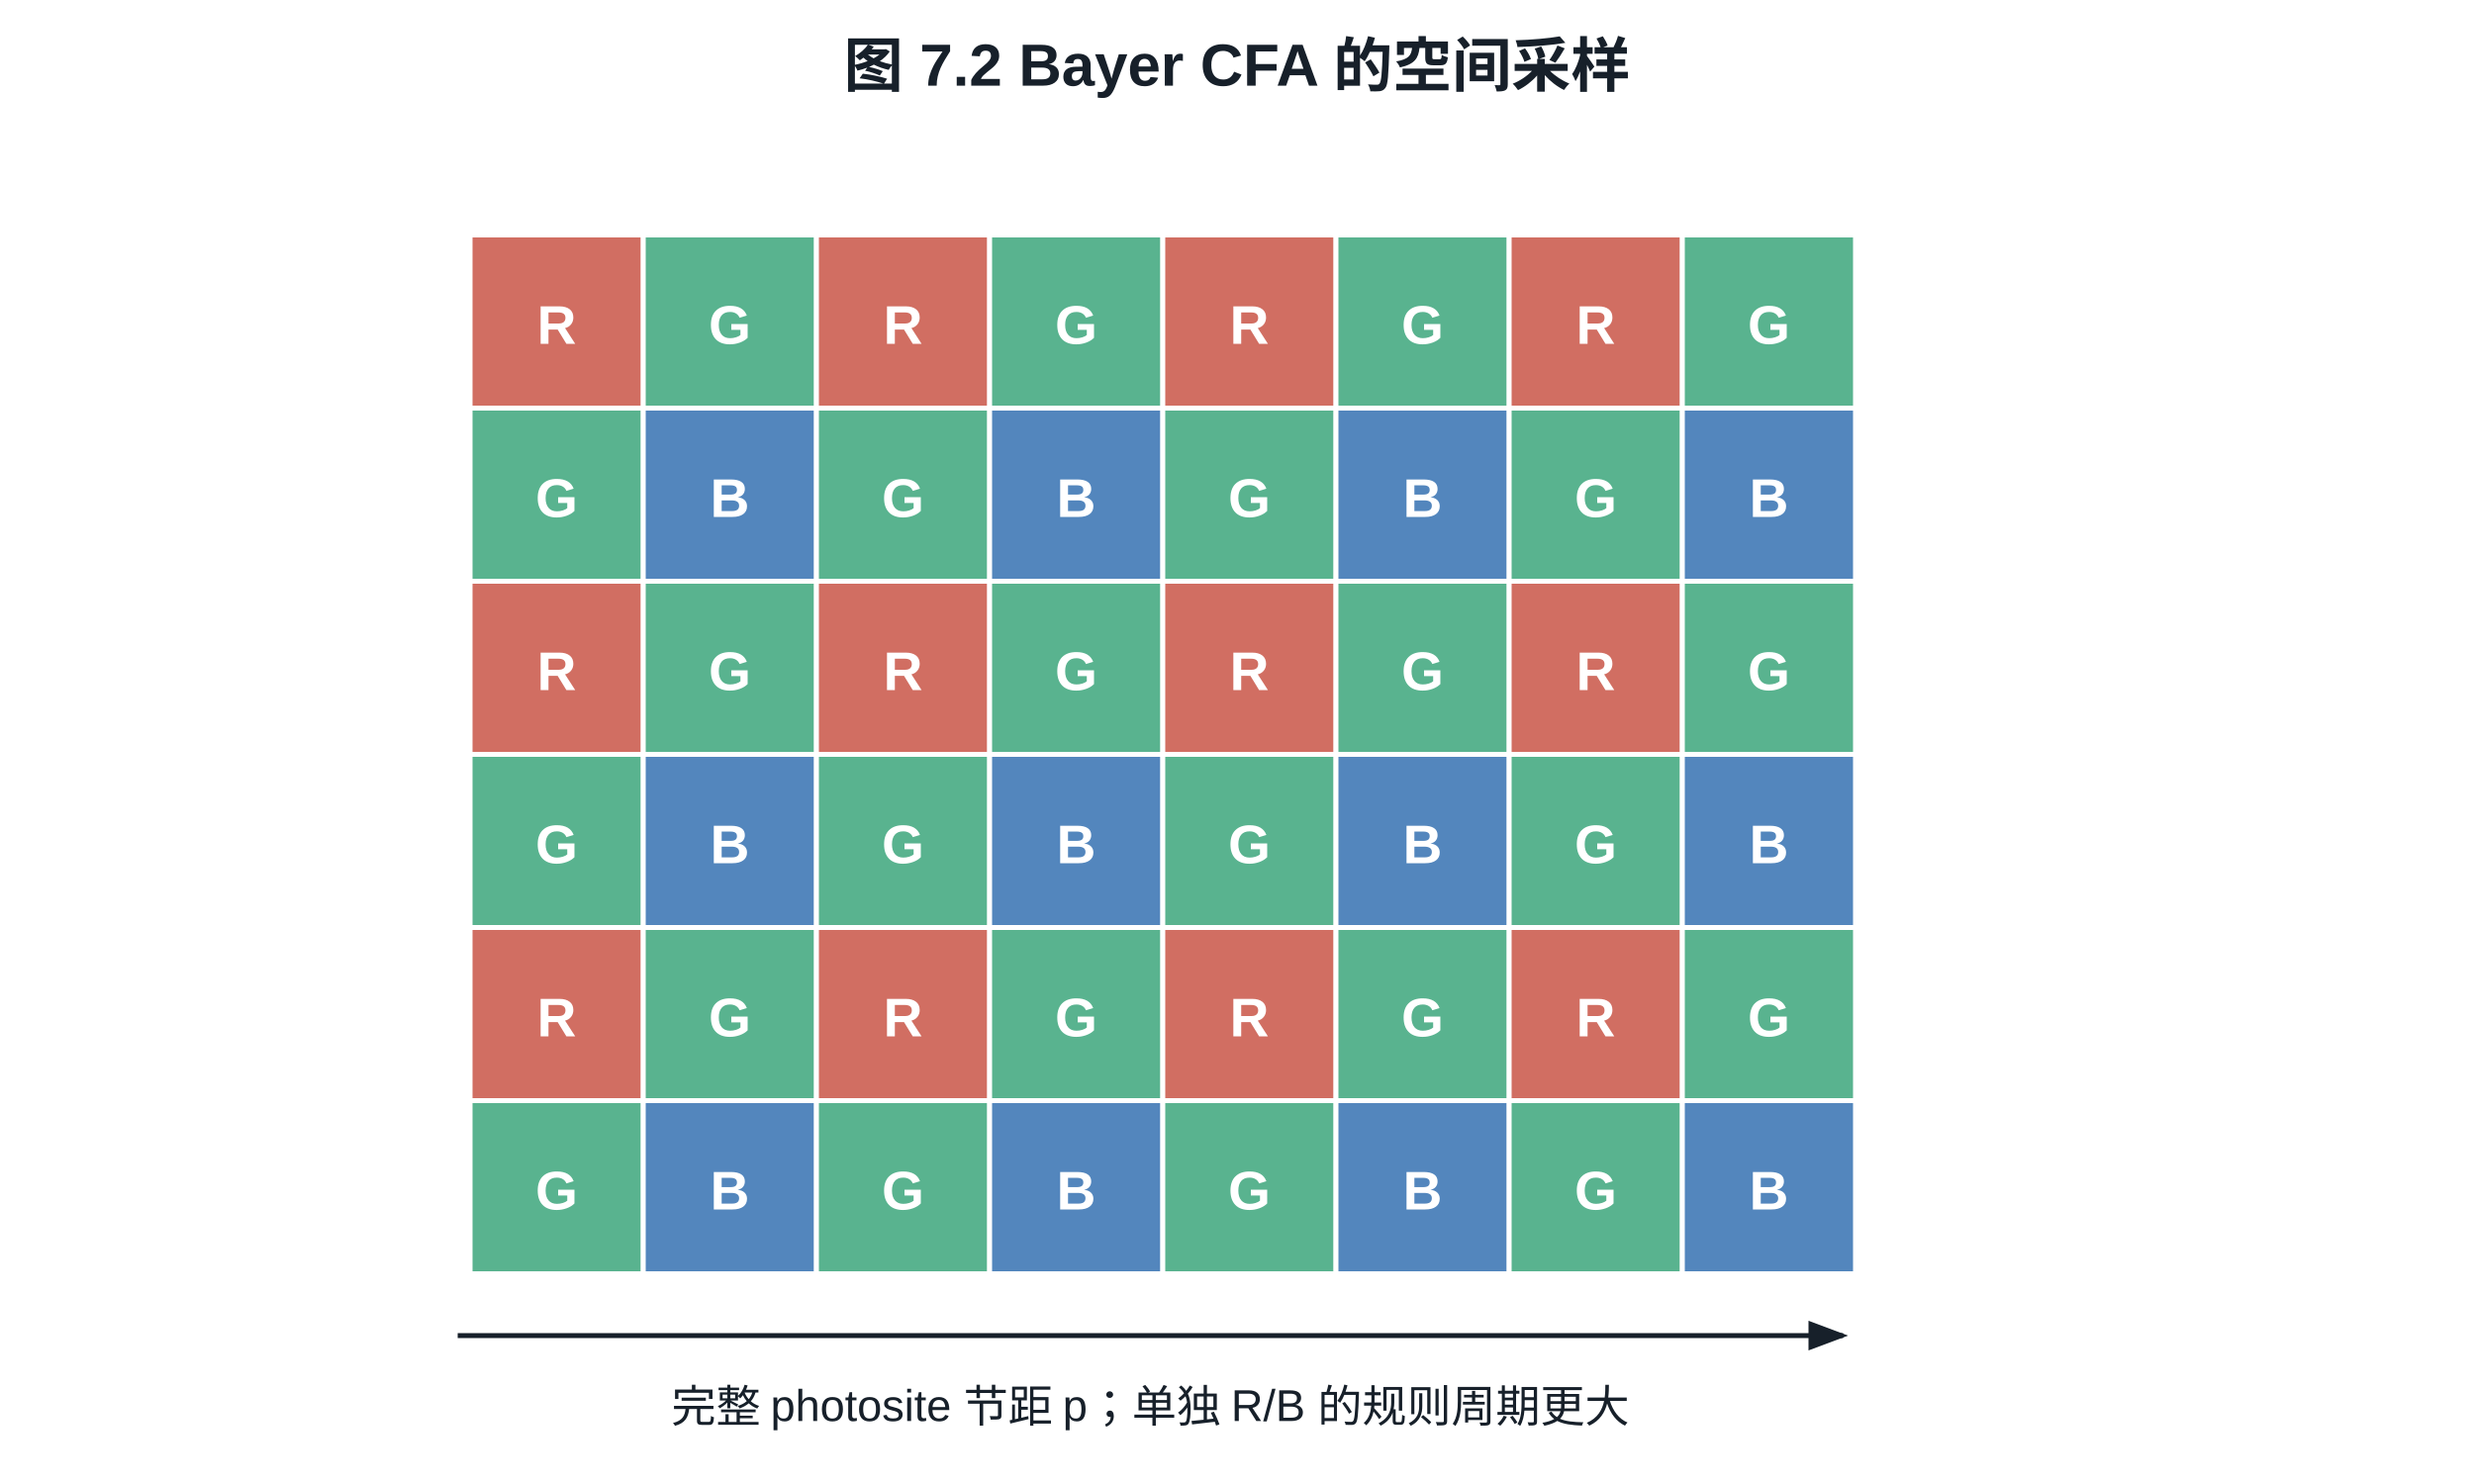
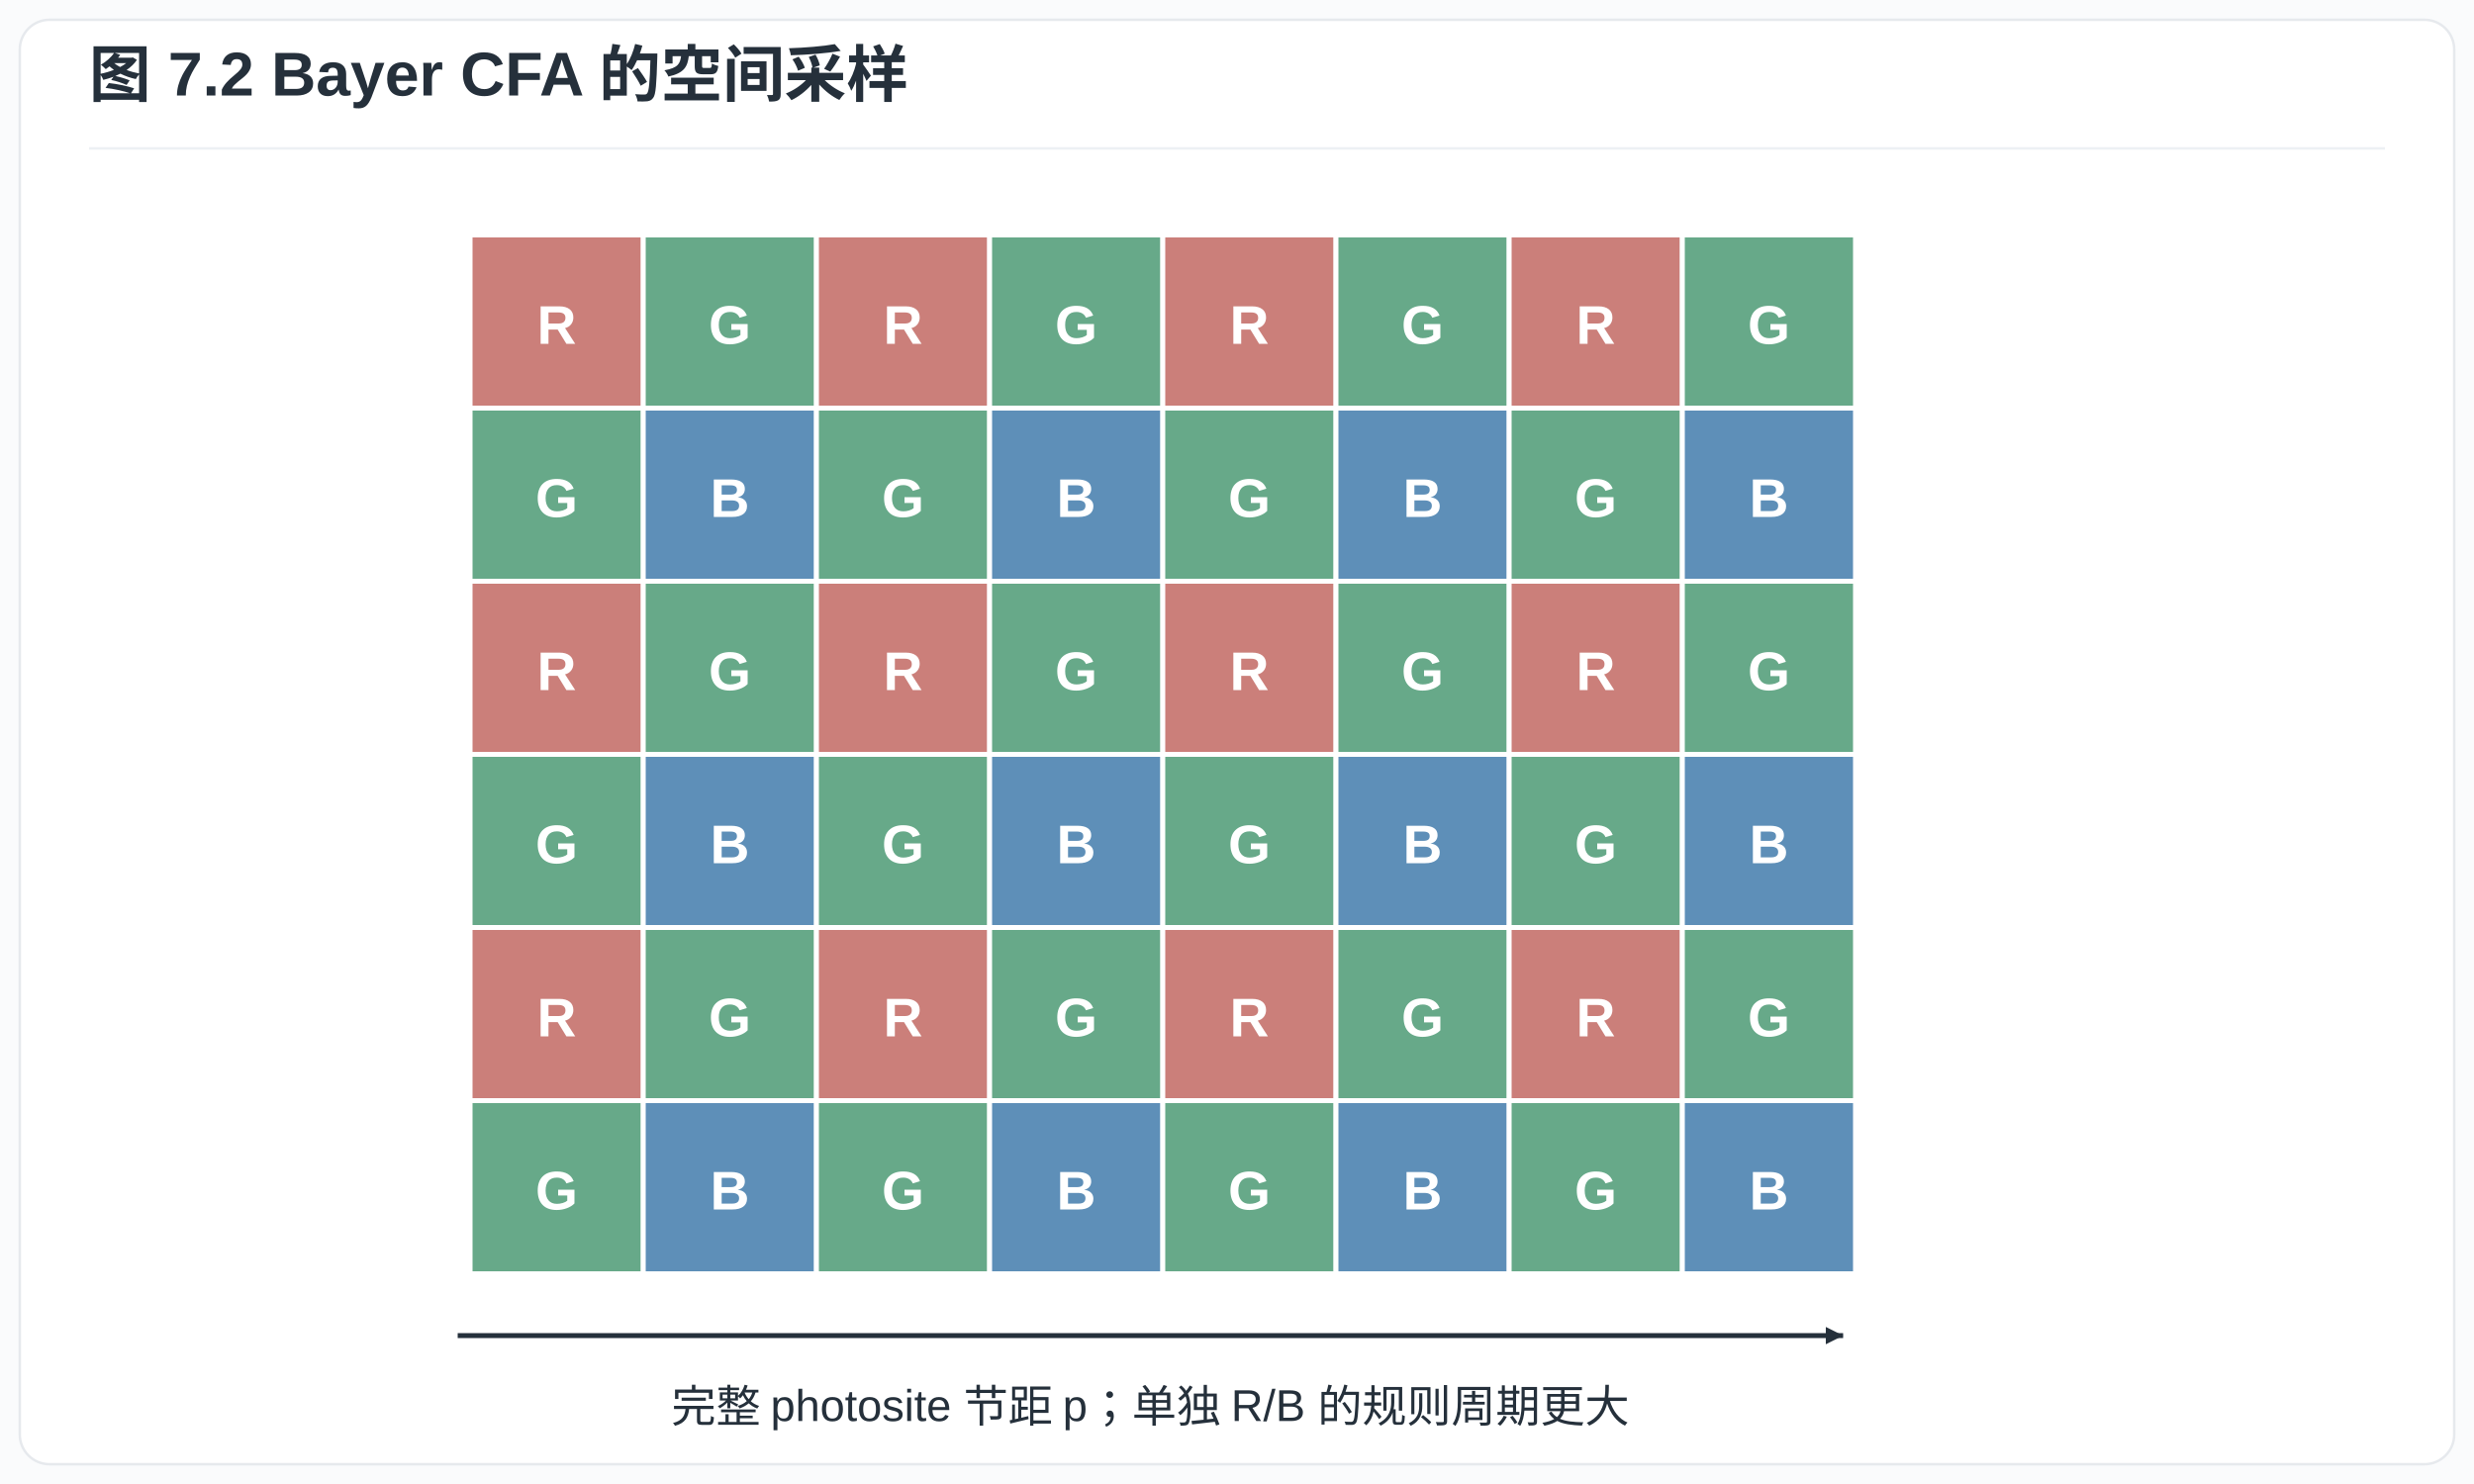
<svg xmlns="http://www.w3.org/2000/svg" width="1000" height="600" viewBox="0 0 1000 600" role="img" aria-label="图 7.2  Bayer CFA 的空间采样">
  <defs>
    <marker id="arrow" markerWidth="9" markerHeight="9" refX="7" refY="3" orient="auto" markerUnits="strokeWidth">
      <path d="M0,0 L0,6 L8,3 z" fill="context-stroke" />
    </marker>
    <marker id="arrow-open" markerWidth="9" markerHeight="9" refX="7" refY="3" orient="auto" markerUnits="strokeWidth">
      <path d="M0,0 L8,3 L0,6" fill="none" stroke="context-stroke" />
    </marker>
  </defs>
-   <rect x="0" y="0" width="1000" height="600" fill="#ffffff" />
-   <text x="500.00" y="35.00" fill="#17202a" font-size="24" font-weight="700" text-anchor="middle" font-family="Arial, PingFang SC, Hiragino Sans GB, sans-serif">图 7.2  Bayer CFA 的空间采样</text>
-   <rect x="190.00" y="95.00" width="70.00" height="70.00" rx="0" fill="#c44536" stroke="#ffffff" stroke-width="2" opacity="0.78" />
+   <rect width="1000" height="600" fill="#fafbfc" />
+   <rect x="8" y="8" width="984" height="584" rx="12" fill="#fff" stroke="#e6e9ed" />
+   <text x="36.00" y="39.00" fill="#25303b" font-size="25" font-weight="600" text-anchor="start" font-family="Arial, PingFang SC, Hiragino Sans GB, sans-serif">图 7.2  Bayer CFA 的空间采样</text>
+   <line x1="36.00" y1="60.00" x2="964.00" y2="60.00" stroke="#edf0f4" stroke-width="1" opacity="1.0" />
+   <rect x="190.00" y="95.00" width="70.00" height="70.00" rx="0" fill="#bd5b54" stroke="#ffffff" stroke-width="2" opacity="0.78" />
  <text x="225.00" y="139.00" fill="#ffffff" font-size="22" font-weight="700" text-anchor="middle" font-family="Arial, PingFang SC, Hiragino Sans GB, sans-serif">R</text>
-   <rect x="260.00" y="95.00" width="70.00" height="70.00" rx="0" fill="#2a9d6f" stroke="#ffffff" stroke-width="2" opacity="0.78" />
+   <rect x="260.00" y="95.00" width="70.00" height="70.00" rx="0" fill="#3c9168" stroke="#ffffff" stroke-width="2" opacity="0.78" />
  <text x="295.00" y="139.00" fill="#ffffff" font-size="22" font-weight="700" text-anchor="middle" font-family="Arial, PingFang SC, Hiragino Sans GB, sans-serif">G</text>
-   <rect x="330.00" y="95.00" width="70.00" height="70.00" rx="0" fill="#c44536" stroke="#ffffff" stroke-width="2" opacity="0.78" />
+   <rect x="330.00" y="95.00" width="70.00" height="70.00" rx="0" fill="#bd5b54" stroke="#ffffff" stroke-width="2" opacity="0.78" />
  <text x="365.00" y="139.00" fill="#ffffff" font-size="22" font-weight="700" text-anchor="middle" font-family="Arial, PingFang SC, Hiragino Sans GB, sans-serif">R</text>
-   <rect x="400.00" y="95.00" width="70.00" height="70.00" rx="0" fill="#2a9d6f" stroke="#ffffff" stroke-width="2" opacity="0.78" />
+   <rect x="400.00" y="95.00" width="70.00" height="70.00" rx="0" fill="#3c9168" stroke="#ffffff" stroke-width="2" opacity="0.78" />
  <text x="435.00" y="139.00" fill="#ffffff" font-size="22" font-weight="700" text-anchor="middle" font-family="Arial, PingFang SC, Hiragino Sans GB, sans-serif">G</text>
-   <rect x="470.00" y="95.00" width="70.00" height="70.00" rx="0" fill="#c44536" stroke="#ffffff" stroke-width="2" opacity="0.78" />
+   <rect x="470.00" y="95.00" width="70.00" height="70.00" rx="0" fill="#bd5b54" stroke="#ffffff" stroke-width="2" opacity="0.78" />
  <text x="505.00" y="139.00" fill="#ffffff" font-size="22" font-weight="700" text-anchor="middle" font-family="Arial, PingFang SC, Hiragino Sans GB, sans-serif">R</text>
-   <rect x="540.00" y="95.00" width="70.00" height="70.00" rx="0" fill="#2a9d6f" stroke="#ffffff" stroke-width="2" opacity="0.78" />
+   <rect x="540.00" y="95.00" width="70.00" height="70.00" rx="0" fill="#3c9168" stroke="#ffffff" stroke-width="2" opacity="0.78" />
  <text x="575.00" y="139.00" fill="#ffffff" font-size="22" font-weight="700" text-anchor="middle" font-family="Arial, PingFang SC, Hiragino Sans GB, sans-serif">G</text>
-   <rect x="610.00" y="95.00" width="70.00" height="70.00" rx="0" fill="#c44536" stroke="#ffffff" stroke-width="2" opacity="0.78" />
+   <rect x="610.00" y="95.00" width="70.00" height="70.00" rx="0" fill="#bd5b54" stroke="#ffffff" stroke-width="2" opacity="0.78" />
  <text x="645.00" y="139.00" fill="#ffffff" font-size="22" font-weight="700" text-anchor="middle" font-family="Arial, PingFang SC, Hiragino Sans GB, sans-serif">R</text>
-   <rect x="680.00" y="95.00" width="70.00" height="70.00" rx="0" fill="#2a9d6f" stroke="#ffffff" stroke-width="2" opacity="0.78" />
+   <rect x="680.00" y="95.00" width="70.00" height="70.00" rx="0" fill="#3c9168" stroke="#ffffff" stroke-width="2" opacity="0.78" />
  <text x="715.00" y="139.00" fill="#ffffff" font-size="22" font-weight="700" text-anchor="middle" font-family="Arial, PingFang SC, Hiragino Sans GB, sans-serif">G</text>
-   <rect x="190.00" y="165.00" width="70.00" height="70.00" rx="0" fill="#2a9d6f" stroke="#ffffff" stroke-width="2" opacity="0.78" />
+   <rect x="190.00" y="165.00" width="70.00" height="70.00" rx="0" fill="#3c9168" stroke="#ffffff" stroke-width="2" opacity="0.78" />
  <text x="225.00" y="209.00" fill="#ffffff" font-size="22" font-weight="700" text-anchor="middle" font-family="Arial, PingFang SC, Hiragino Sans GB, sans-serif">G</text>
-   <rect x="260.00" y="165.00" width="70.00" height="70.00" rx="0" fill="#2364aa" stroke="#ffffff" stroke-width="2" opacity="0.78" />
+   <rect x="260.00" y="165.00" width="70.00" height="70.00" rx="0" fill="#316fa4" stroke="#ffffff" stroke-width="2" opacity="0.78" />
  <text x="295.00" y="209.00" fill="#ffffff" font-size="22" font-weight="700" text-anchor="middle" font-family="Arial, PingFang SC, Hiragino Sans GB, sans-serif">B</text>
-   <rect x="330.00" y="165.00" width="70.00" height="70.00" rx="0" fill="#2a9d6f" stroke="#ffffff" stroke-width="2" opacity="0.78" />
+   <rect x="330.00" y="165.00" width="70.00" height="70.00" rx="0" fill="#3c9168" stroke="#ffffff" stroke-width="2" opacity="0.78" />
  <text x="365.00" y="209.00" fill="#ffffff" font-size="22" font-weight="700" text-anchor="middle" font-family="Arial, PingFang SC, Hiragino Sans GB, sans-serif">G</text>
-   <rect x="400.00" y="165.00" width="70.00" height="70.00" rx="0" fill="#2364aa" stroke="#ffffff" stroke-width="2" opacity="0.78" />
+   <rect x="400.00" y="165.00" width="70.00" height="70.00" rx="0" fill="#316fa4" stroke="#ffffff" stroke-width="2" opacity="0.78" />
  <text x="435.00" y="209.00" fill="#ffffff" font-size="22" font-weight="700" text-anchor="middle" font-family="Arial, PingFang SC, Hiragino Sans GB, sans-serif">B</text>
-   <rect x="470.00" y="165.00" width="70.00" height="70.00" rx="0" fill="#2a9d6f" stroke="#ffffff" stroke-width="2" opacity="0.78" />
+   <rect x="470.00" y="165.00" width="70.00" height="70.00" rx="0" fill="#3c9168" stroke="#ffffff" stroke-width="2" opacity="0.78" />
  <text x="505.00" y="209.00" fill="#ffffff" font-size="22" font-weight="700" text-anchor="middle" font-family="Arial, PingFang SC, Hiragino Sans GB, sans-serif">G</text>
-   <rect x="540.00" y="165.00" width="70.00" height="70.00" rx="0" fill="#2364aa" stroke="#ffffff" stroke-width="2" opacity="0.78" />
+   <rect x="540.00" y="165.00" width="70.00" height="70.00" rx="0" fill="#316fa4" stroke="#ffffff" stroke-width="2" opacity="0.78" />
  <text x="575.00" y="209.00" fill="#ffffff" font-size="22" font-weight="700" text-anchor="middle" font-family="Arial, PingFang SC, Hiragino Sans GB, sans-serif">B</text>
-   <rect x="610.00" y="165.00" width="70.00" height="70.00" rx="0" fill="#2a9d6f" stroke="#ffffff" stroke-width="2" opacity="0.78" />
+   <rect x="610.00" y="165.00" width="70.00" height="70.00" rx="0" fill="#3c9168" stroke="#ffffff" stroke-width="2" opacity="0.78" />
  <text x="645.00" y="209.00" fill="#ffffff" font-size="22" font-weight="700" text-anchor="middle" font-family="Arial, PingFang SC, Hiragino Sans GB, sans-serif">G</text>
-   <rect x="680.00" y="165.00" width="70.00" height="70.00" rx="0" fill="#2364aa" stroke="#ffffff" stroke-width="2" opacity="0.78" />
+   <rect x="680.00" y="165.00" width="70.00" height="70.00" rx="0" fill="#316fa4" stroke="#ffffff" stroke-width="2" opacity="0.78" />
  <text x="715.00" y="209.00" fill="#ffffff" font-size="22" font-weight="700" text-anchor="middle" font-family="Arial, PingFang SC, Hiragino Sans GB, sans-serif">B</text>
-   <rect x="190.00" y="235.00" width="70.00" height="70.00" rx="0" fill="#c44536" stroke="#ffffff" stroke-width="2" opacity="0.78" />
+   <rect x="190.00" y="235.00" width="70.00" height="70.00" rx="0" fill="#bd5b54" stroke="#ffffff" stroke-width="2" opacity="0.78" />
  <text x="225.00" y="279.00" fill="#ffffff" font-size="22" font-weight="700" text-anchor="middle" font-family="Arial, PingFang SC, Hiragino Sans GB, sans-serif">R</text>
-   <rect x="260.00" y="235.00" width="70.00" height="70.00" rx="0" fill="#2a9d6f" stroke="#ffffff" stroke-width="2" opacity="0.78" />
+   <rect x="260.00" y="235.00" width="70.00" height="70.00" rx="0" fill="#3c9168" stroke="#ffffff" stroke-width="2" opacity="0.78" />
  <text x="295.00" y="279.00" fill="#ffffff" font-size="22" font-weight="700" text-anchor="middle" font-family="Arial, PingFang SC, Hiragino Sans GB, sans-serif">G</text>
-   <rect x="330.00" y="235.00" width="70.00" height="70.00" rx="0" fill="#c44536" stroke="#ffffff" stroke-width="2" opacity="0.78" />
+   <rect x="330.00" y="235.00" width="70.00" height="70.00" rx="0" fill="#bd5b54" stroke="#ffffff" stroke-width="2" opacity="0.78" />
  <text x="365.00" y="279.00" fill="#ffffff" font-size="22" font-weight="700" text-anchor="middle" font-family="Arial, PingFang SC, Hiragino Sans GB, sans-serif">R</text>
-   <rect x="400.00" y="235.00" width="70.00" height="70.00" rx="0" fill="#2a9d6f" stroke="#ffffff" stroke-width="2" opacity="0.78" />
+   <rect x="400.00" y="235.00" width="70.00" height="70.00" rx="0" fill="#3c9168" stroke="#ffffff" stroke-width="2" opacity="0.78" />
  <text x="435.00" y="279.00" fill="#ffffff" font-size="22" font-weight="700" text-anchor="middle" font-family="Arial, PingFang SC, Hiragino Sans GB, sans-serif">G</text>
-   <rect x="470.00" y="235.00" width="70.00" height="70.00" rx="0" fill="#c44536" stroke="#ffffff" stroke-width="2" opacity="0.78" />
+   <rect x="470.00" y="235.00" width="70.00" height="70.00" rx="0" fill="#bd5b54" stroke="#ffffff" stroke-width="2" opacity="0.78" />
  <text x="505.00" y="279.00" fill="#ffffff" font-size="22" font-weight="700" text-anchor="middle" font-family="Arial, PingFang SC, Hiragino Sans GB, sans-serif">R</text>
-   <rect x="540.00" y="235.00" width="70.00" height="70.00" rx="0" fill="#2a9d6f" stroke="#ffffff" stroke-width="2" opacity="0.78" />
+   <rect x="540.00" y="235.00" width="70.00" height="70.00" rx="0" fill="#3c9168" stroke="#ffffff" stroke-width="2" opacity="0.78" />
  <text x="575.00" y="279.00" fill="#ffffff" font-size="22" font-weight="700" text-anchor="middle" font-family="Arial, PingFang SC, Hiragino Sans GB, sans-serif">G</text>
-   <rect x="610.00" y="235.00" width="70.00" height="70.00" rx="0" fill="#c44536" stroke="#ffffff" stroke-width="2" opacity="0.78" />
+   <rect x="610.00" y="235.00" width="70.00" height="70.00" rx="0" fill="#bd5b54" stroke="#ffffff" stroke-width="2" opacity="0.78" />
  <text x="645.00" y="279.00" fill="#ffffff" font-size="22" font-weight="700" text-anchor="middle" font-family="Arial, PingFang SC, Hiragino Sans GB, sans-serif">R</text>
-   <rect x="680.00" y="235.00" width="70.00" height="70.00" rx="0" fill="#2a9d6f" stroke="#ffffff" stroke-width="2" opacity="0.78" />
+   <rect x="680.00" y="235.00" width="70.00" height="70.00" rx="0" fill="#3c9168" stroke="#ffffff" stroke-width="2" opacity="0.78" />
  <text x="715.00" y="279.00" fill="#ffffff" font-size="22" font-weight="700" text-anchor="middle" font-family="Arial, PingFang SC, Hiragino Sans GB, sans-serif">G</text>
-   <rect x="190.00" y="305.00" width="70.00" height="70.00" rx="0" fill="#2a9d6f" stroke="#ffffff" stroke-width="2" opacity="0.78" />
+   <rect x="190.00" y="305.00" width="70.00" height="70.00" rx="0" fill="#3c9168" stroke="#ffffff" stroke-width="2" opacity="0.78" />
  <text x="225.00" y="349.00" fill="#ffffff" font-size="22" font-weight="700" text-anchor="middle" font-family="Arial, PingFang SC, Hiragino Sans GB, sans-serif">G</text>
-   <rect x="260.00" y="305.00" width="70.00" height="70.00" rx="0" fill="#2364aa" stroke="#ffffff" stroke-width="2" opacity="0.78" />
+   <rect x="260.00" y="305.00" width="70.00" height="70.00" rx="0" fill="#316fa4" stroke="#ffffff" stroke-width="2" opacity="0.78" />
  <text x="295.00" y="349.00" fill="#ffffff" font-size="22" font-weight="700" text-anchor="middle" font-family="Arial, PingFang SC, Hiragino Sans GB, sans-serif">B</text>
-   <rect x="330.00" y="305.00" width="70.00" height="70.00" rx="0" fill="#2a9d6f" stroke="#ffffff" stroke-width="2" opacity="0.78" />
+   <rect x="330.00" y="305.00" width="70.00" height="70.00" rx="0" fill="#3c9168" stroke="#ffffff" stroke-width="2" opacity="0.78" />
  <text x="365.00" y="349.00" fill="#ffffff" font-size="22" font-weight="700" text-anchor="middle" font-family="Arial, PingFang SC, Hiragino Sans GB, sans-serif">G</text>
-   <rect x="400.00" y="305.00" width="70.00" height="70.00" rx="0" fill="#2364aa" stroke="#ffffff" stroke-width="2" opacity="0.78" />
+   <rect x="400.00" y="305.00" width="70.00" height="70.00" rx="0" fill="#316fa4" stroke="#ffffff" stroke-width="2" opacity="0.78" />
  <text x="435.00" y="349.00" fill="#ffffff" font-size="22" font-weight="700" text-anchor="middle" font-family="Arial, PingFang SC, Hiragino Sans GB, sans-serif">B</text>
-   <rect x="470.00" y="305.00" width="70.00" height="70.00" rx="0" fill="#2a9d6f" stroke="#ffffff" stroke-width="2" opacity="0.78" />
+   <rect x="470.00" y="305.00" width="70.00" height="70.00" rx="0" fill="#3c9168" stroke="#ffffff" stroke-width="2" opacity="0.78" />
  <text x="505.00" y="349.00" fill="#ffffff" font-size="22" font-weight="700" text-anchor="middle" font-family="Arial, PingFang SC, Hiragino Sans GB, sans-serif">G</text>
-   <rect x="540.00" y="305.00" width="70.00" height="70.00" rx="0" fill="#2364aa" stroke="#ffffff" stroke-width="2" opacity="0.78" />
+   <rect x="540.00" y="305.00" width="70.00" height="70.00" rx="0" fill="#316fa4" stroke="#ffffff" stroke-width="2" opacity="0.78" />
  <text x="575.00" y="349.00" fill="#ffffff" font-size="22" font-weight="700" text-anchor="middle" font-family="Arial, PingFang SC, Hiragino Sans GB, sans-serif">B</text>
-   <rect x="610.00" y="305.00" width="70.00" height="70.00" rx="0" fill="#2a9d6f" stroke="#ffffff" stroke-width="2" opacity="0.78" />
+   <rect x="610.00" y="305.00" width="70.00" height="70.00" rx="0" fill="#3c9168" stroke="#ffffff" stroke-width="2" opacity="0.78" />
  <text x="645.00" y="349.00" fill="#ffffff" font-size="22" font-weight="700" text-anchor="middle" font-family="Arial, PingFang SC, Hiragino Sans GB, sans-serif">G</text>
-   <rect x="680.00" y="305.00" width="70.00" height="70.00" rx="0" fill="#2364aa" stroke="#ffffff" stroke-width="2" opacity="0.78" />
+   <rect x="680.00" y="305.00" width="70.00" height="70.00" rx="0" fill="#316fa4" stroke="#ffffff" stroke-width="2" opacity="0.78" />
  <text x="715.00" y="349.00" fill="#ffffff" font-size="22" font-weight="700" text-anchor="middle" font-family="Arial, PingFang SC, Hiragino Sans GB, sans-serif">B</text>
-   <rect x="190.00" y="375.00" width="70.00" height="70.00" rx="0" fill="#c44536" stroke="#ffffff" stroke-width="2" opacity="0.78" />
+   <rect x="190.00" y="375.00" width="70.00" height="70.00" rx="0" fill="#bd5b54" stroke="#ffffff" stroke-width="2" opacity="0.78" />
  <text x="225.00" y="419.00" fill="#ffffff" font-size="22" font-weight="700" text-anchor="middle" font-family="Arial, PingFang SC, Hiragino Sans GB, sans-serif">R</text>
-   <rect x="260.00" y="375.00" width="70.00" height="70.00" rx="0" fill="#2a9d6f" stroke="#ffffff" stroke-width="2" opacity="0.78" />
+   <rect x="260.00" y="375.00" width="70.00" height="70.00" rx="0" fill="#3c9168" stroke="#ffffff" stroke-width="2" opacity="0.78" />
  <text x="295.00" y="419.00" fill="#ffffff" font-size="22" font-weight="700" text-anchor="middle" font-family="Arial, PingFang SC, Hiragino Sans GB, sans-serif">G</text>
-   <rect x="330.00" y="375.00" width="70.00" height="70.00" rx="0" fill="#c44536" stroke="#ffffff" stroke-width="2" opacity="0.78" />
+   <rect x="330.00" y="375.00" width="70.00" height="70.00" rx="0" fill="#bd5b54" stroke="#ffffff" stroke-width="2" opacity="0.78" />
  <text x="365.00" y="419.00" fill="#ffffff" font-size="22" font-weight="700" text-anchor="middle" font-family="Arial, PingFang SC, Hiragino Sans GB, sans-serif">R</text>
-   <rect x="400.00" y="375.00" width="70.00" height="70.00" rx="0" fill="#2a9d6f" stroke="#ffffff" stroke-width="2" opacity="0.78" />
+   <rect x="400.00" y="375.00" width="70.00" height="70.00" rx="0" fill="#3c9168" stroke="#ffffff" stroke-width="2" opacity="0.78" />
  <text x="435.00" y="419.00" fill="#ffffff" font-size="22" font-weight="700" text-anchor="middle" font-family="Arial, PingFang SC, Hiragino Sans GB, sans-serif">G</text>
-   <rect x="470.00" y="375.00" width="70.00" height="70.00" rx="0" fill="#c44536" stroke="#ffffff" stroke-width="2" opacity="0.78" />
+   <rect x="470.00" y="375.00" width="70.00" height="70.00" rx="0" fill="#bd5b54" stroke="#ffffff" stroke-width="2" opacity="0.78" />
  <text x="505.00" y="419.00" fill="#ffffff" font-size="22" font-weight="700" text-anchor="middle" font-family="Arial, PingFang SC, Hiragino Sans GB, sans-serif">R</text>
-   <rect x="540.00" y="375.00" width="70.00" height="70.00" rx="0" fill="#2a9d6f" stroke="#ffffff" stroke-width="2" opacity="0.78" />
+   <rect x="540.00" y="375.00" width="70.00" height="70.00" rx="0" fill="#3c9168" stroke="#ffffff" stroke-width="2" opacity="0.78" />
  <text x="575.00" y="419.00" fill="#ffffff" font-size="22" font-weight="700" text-anchor="middle" font-family="Arial, PingFang SC, Hiragino Sans GB, sans-serif">G</text>
-   <rect x="610.00" y="375.00" width="70.00" height="70.00" rx="0" fill="#c44536" stroke="#ffffff" stroke-width="2" opacity="0.78" />
+   <rect x="610.00" y="375.00" width="70.00" height="70.00" rx="0" fill="#bd5b54" stroke="#ffffff" stroke-width="2" opacity="0.78" />
  <text x="645.00" y="419.00" fill="#ffffff" font-size="22" font-weight="700" text-anchor="middle" font-family="Arial, PingFang SC, Hiragino Sans GB, sans-serif">R</text>
-   <rect x="680.00" y="375.00" width="70.00" height="70.00" rx="0" fill="#2a9d6f" stroke="#ffffff" stroke-width="2" opacity="0.78" />
+   <rect x="680.00" y="375.00" width="70.00" height="70.00" rx="0" fill="#3c9168" stroke="#ffffff" stroke-width="2" opacity="0.78" />
  <text x="715.00" y="419.00" fill="#ffffff" font-size="22" font-weight="700" text-anchor="middle" font-family="Arial, PingFang SC, Hiragino Sans GB, sans-serif">G</text>
-   <rect x="190.00" y="445.00" width="70.00" height="70.00" rx="0" fill="#2a9d6f" stroke="#ffffff" stroke-width="2" opacity="0.78" />
+   <rect x="190.00" y="445.00" width="70.00" height="70.00" rx="0" fill="#3c9168" stroke="#ffffff" stroke-width="2" opacity="0.78" />
  <text x="225.00" y="489.00" fill="#ffffff" font-size="22" font-weight="700" text-anchor="middle" font-family="Arial, PingFang SC, Hiragino Sans GB, sans-serif">G</text>
-   <rect x="260.00" y="445.00" width="70.00" height="70.00" rx="0" fill="#2364aa" stroke="#ffffff" stroke-width="2" opacity="0.78" />
+   <rect x="260.00" y="445.00" width="70.00" height="70.00" rx="0" fill="#316fa4" stroke="#ffffff" stroke-width="2" opacity="0.78" />
  <text x="295.00" y="489.00" fill="#ffffff" font-size="22" font-weight="700" text-anchor="middle" font-family="Arial, PingFang SC, Hiragino Sans GB, sans-serif">B</text>
-   <rect x="330.00" y="445.00" width="70.00" height="70.00" rx="0" fill="#2a9d6f" stroke="#ffffff" stroke-width="2" opacity="0.78" />
+   <rect x="330.00" y="445.00" width="70.00" height="70.00" rx="0" fill="#3c9168" stroke="#ffffff" stroke-width="2" opacity="0.78" />
  <text x="365.00" y="489.00" fill="#ffffff" font-size="22" font-weight="700" text-anchor="middle" font-family="Arial, PingFang SC, Hiragino Sans GB, sans-serif">G</text>
-   <rect x="400.00" y="445.00" width="70.00" height="70.00" rx="0" fill="#2364aa" stroke="#ffffff" stroke-width="2" opacity="0.78" />
+   <rect x="400.00" y="445.00" width="70.00" height="70.00" rx="0" fill="#316fa4" stroke="#ffffff" stroke-width="2" opacity="0.78" />
  <text x="435.00" y="489.00" fill="#ffffff" font-size="22" font-weight="700" text-anchor="middle" font-family="Arial, PingFang SC, Hiragino Sans GB, sans-serif">B</text>
-   <rect x="470.00" y="445.00" width="70.00" height="70.00" rx="0" fill="#2a9d6f" stroke="#ffffff" stroke-width="2" opacity="0.78" />
+   <rect x="470.00" y="445.00" width="70.00" height="70.00" rx="0" fill="#3c9168" stroke="#ffffff" stroke-width="2" opacity="0.78" />
  <text x="505.00" y="489.00" fill="#ffffff" font-size="22" font-weight="700" text-anchor="middle" font-family="Arial, PingFang SC, Hiragino Sans GB, sans-serif">G</text>
-   <rect x="540.00" y="445.00" width="70.00" height="70.00" rx="0" fill="#2364aa" stroke="#ffffff" stroke-width="2" opacity="0.78" />
+   <rect x="540.00" y="445.00" width="70.00" height="70.00" rx="0" fill="#316fa4" stroke="#ffffff" stroke-width="2" opacity="0.78" />
  <text x="575.00" y="489.00" fill="#ffffff" font-size="22" font-weight="700" text-anchor="middle" font-family="Arial, PingFang SC, Hiragino Sans GB, sans-serif">B</text>
-   <rect x="610.00" y="445.00" width="70.00" height="70.00" rx="0" fill="#2a9d6f" stroke="#ffffff" stroke-width="2" opacity="0.78" />
+   <rect x="610.00" y="445.00" width="70.00" height="70.00" rx="0" fill="#3c9168" stroke="#ffffff" stroke-width="2" opacity="0.78" />
  <text x="645.00" y="489.00" fill="#ffffff" font-size="22" font-weight="700" text-anchor="middle" font-family="Arial, PingFang SC, Hiragino Sans GB, sans-serif">G</text>
-   <rect x="680.00" y="445.00" width="70.00" height="70.00" rx="0" fill="#2364aa" stroke="#ffffff" stroke-width="2" opacity="0.78" />
+   <rect x="680.00" y="445.00" width="70.00" height="70.00" rx="0" fill="#316fa4" stroke="#ffffff" stroke-width="2" opacity="0.78" />
  <text x="715.00" y="489.00" fill="#ffffff" font-size="22" font-weight="700" text-anchor="middle" font-family="Arial, PingFang SC, Hiragino Sans GB, sans-serif">B</text>
-   <line x1="185.00" y1="540.00" x2="745.00" y2="540.00" stroke="#17202a" stroke-width="2" opacity="1.0" marker-end="url(#arrow)" />
-   <text x="465.00" y="575.00" fill="#17202a" font-size="18" font-weight="400" text-anchor="middle" font-family="Arial, PingFang SC, Hiragino Sans GB, sans-serif">完整 photosite 节距 p；单独 R/B 的规则周期更大</text>
+   <defs>
+     <marker id="arrow-25303b-2" markerWidth="9" markerHeight="9" refX="8" refY="4.5" orient="auto" markerUnits="userSpaceOnUse">
+       <path d="M1 1L8 4.5L1 8Z" fill="#25303b" />
+     </marker>
+   </defs>
+   <line x1="185.00" y1="540.00" x2="745.00" y2="540.00" stroke="#25303b" stroke-width="2" opacity="1.0" marker-end="url(#arrow-25303b-2)" />
+   <text x="465.00" y="575.00" fill="#25303b" font-size="18" font-weight="400" text-anchor="middle" font-family="Arial, PingFang SC, Hiragino Sans GB, sans-serif">完整 photosite 节距 p；单独 R/B 的规则周期更大</text>
</svg>
